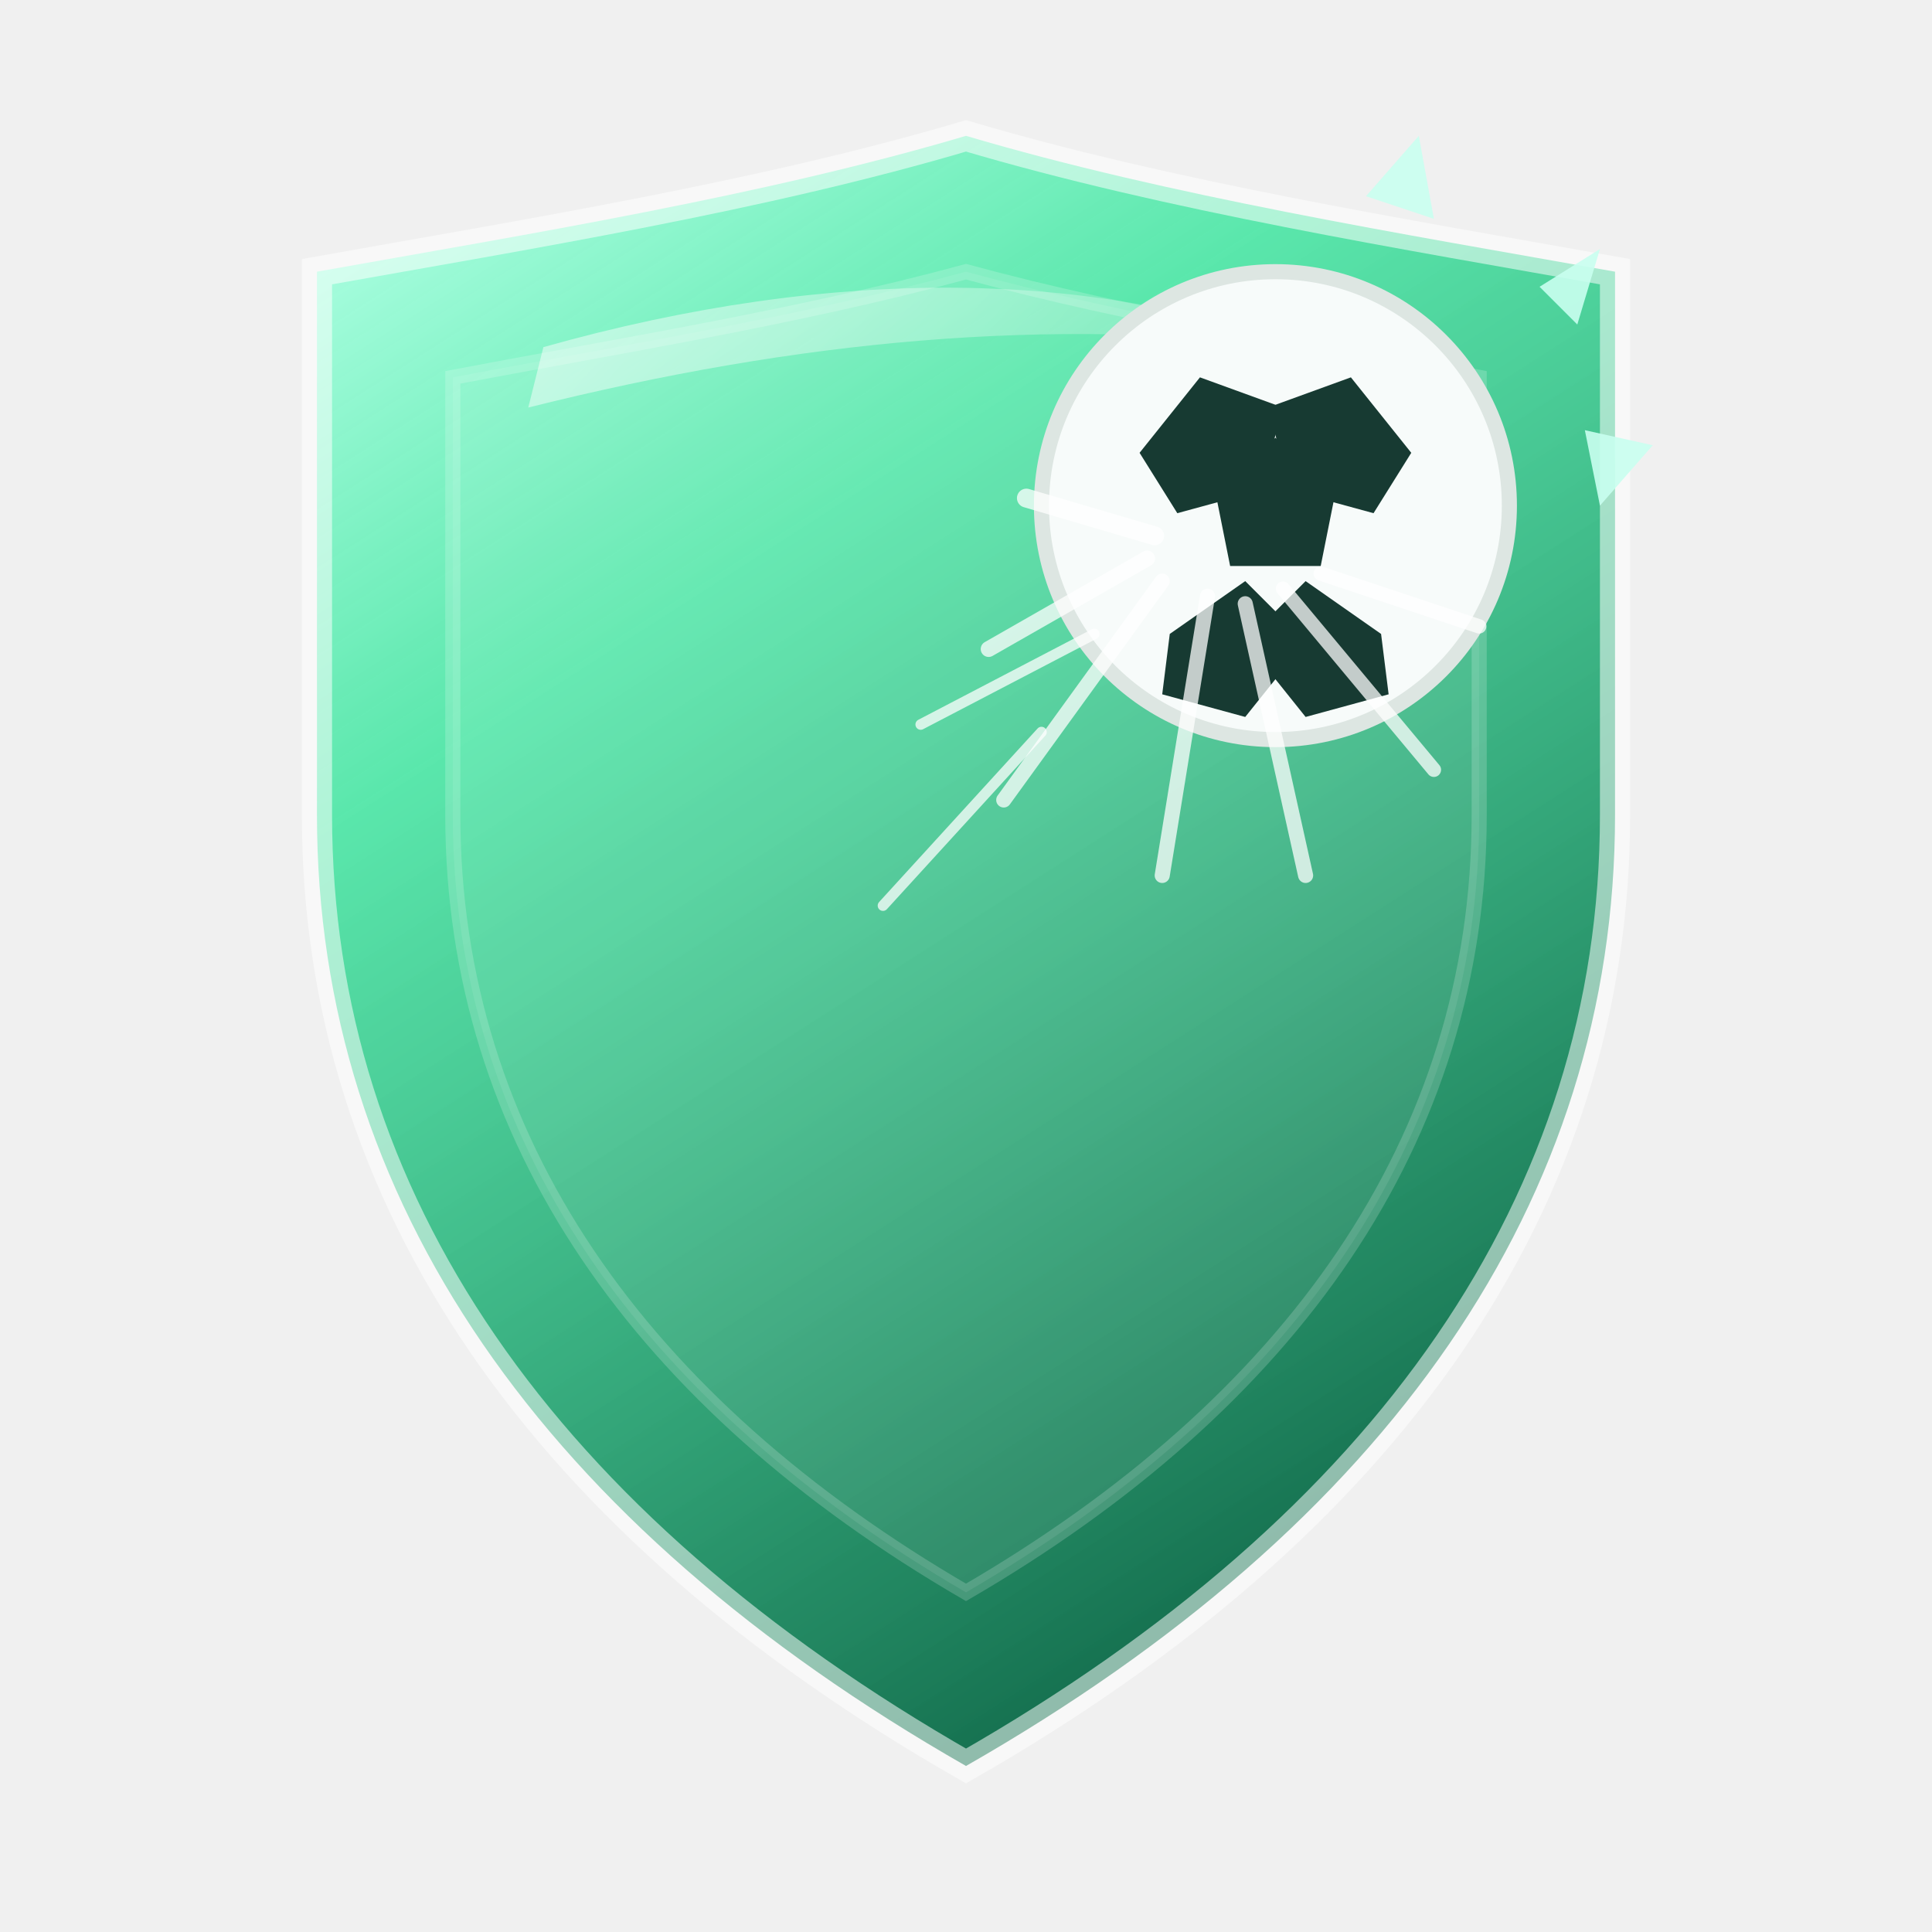
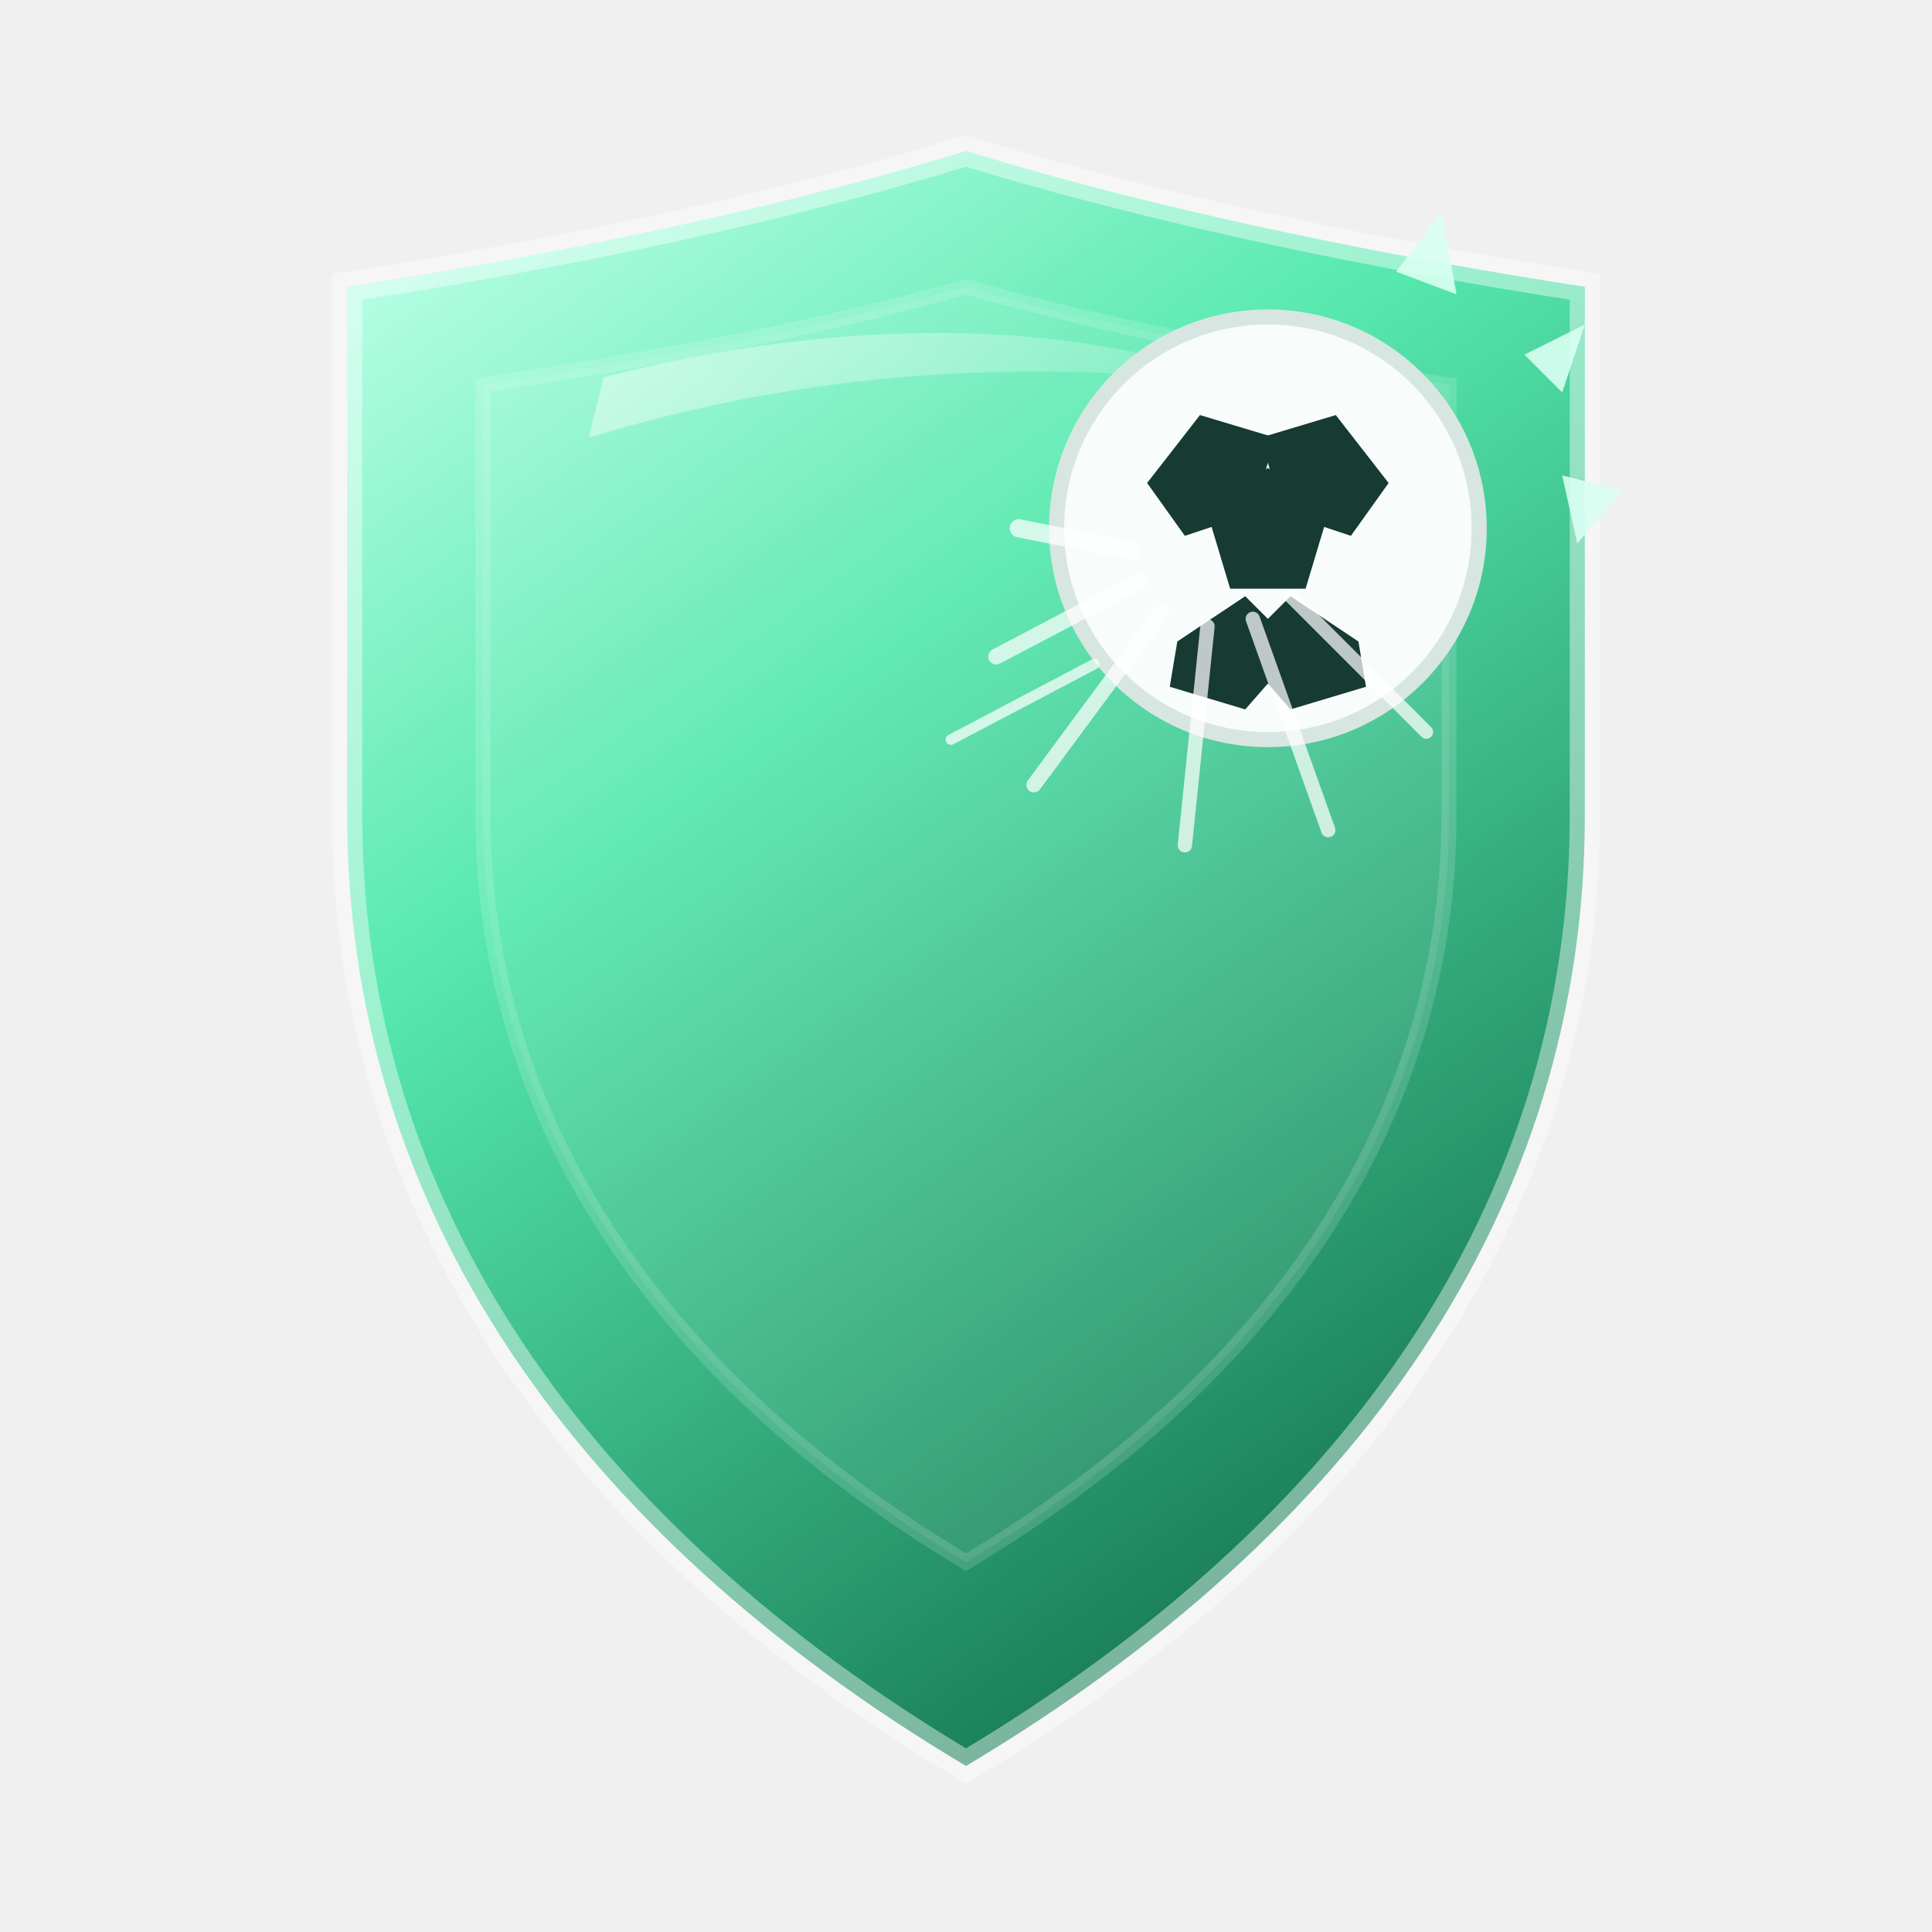
<svg xmlns="http://www.w3.org/2000/svg" width="256" height="256" viewBox="0 0 256 256" fill="none">
  <defs>
-     <linearGradient id="shieldFill" x1="60" y1="20" x2="188" y2="220" gradientUnits="userSpaceOnUse">
-       <stop offset="0" stop-color="#A8FFE0" stop-opacity="0.96" />
-       <stop offset="0.28" stop-color="#46E6A3" stop-opacity="0.88" />
-       <stop offset="1" stop-color="#0B5F42" stop-opacity="1" />
+     <linearGradient id="shieldFill" x1="56" y1="26" x2="196" y2="220" gradientUnits="userSpaceOnUse">
+       <stop offset="0" stop-color="#BAFFE7" />
+       <stop offset="0.35" stop-color="#56E8AE" />
+       <stop offset="1" stop-color="#0F6A48" />
    </linearGradient>
-     <linearGradient id="shine" x1="56" y1="22" x2="154" y2="110" gradientUnits="userSpaceOnUse">
-       <stop offset="0" stop-color="white" stop-opacity="0.62" />
+     <linearGradient id="shine" x1="70" y1="38" x2="150" y2="110" gradientUnits="userSpaceOnUse">
+       <stop offset="0" stop-color="white" stop-opacity="0.52" />
      <stop offset="1" stop-color="white" stop-opacity="0" />
    </linearGradient>
  </defs>
-   <path d="M128 18            C101 26 70 31 42 36            V108            C42 159 72 202 128 234            C184 202 214 159 214 108            V36            C186 31 155 26 128 18Z" fill="url(#shieldFill)" stroke="rgba(255,255,255,0.52)" stroke-width="4" />
-   <path d="M128 36            C106 42 81 46 60 50            V108            C60 151 85 186 128 211            C171 186 196 151 196 108            V50            C175 46 150 42 128 36Z" fill="rgba(255,255,255,0.08)" stroke="rgba(255,255,255,0.18)" stroke-width="2" />
-   <path d="M70 54            C106 45 139 42 172 46            C145 36 111 35 72 46 Z" fill="url(#shine)" />
-   <g transform="translate(169 67)">
-     <circle cx="0" cy="0" r="31" fill="#F7FBFA" stroke="#DDE6E2" stroke-width="2" />
-     <polygon points="0,-9 8,-2 6,8 -6,8 -8,-2" fill="#173A32" />
-     <polygon points="-18,-7 -10,-17 1,-13 -2,-2 -13,1" fill="#173A32" />
-     <polygon points="18,-7 10,-17 -1,-13 2,-2 13,1" fill="#173A32" />
-     <polygon points="-14,17 -4,10 4,18 -4,28 -15,25" fill="#173A32" />
-     <polygon points="14,17 4,10 -4,18 4,28 15,25" fill="#173A32" />
+   <path d="M128 20        C102 28 72 34 46 38        V108        C46 160 76 203 128 234        C180 203 210 160 210 108        V38        C184 34 154 28 128 20Z" fill="url(#shieldFill)" stroke="rgba(255,255,255,0.42)" stroke-width="4" />
+   <path d="M128 38        C107 44 84 48 64 51        V108        C64 149 88 183 128 207        C168 183 192 149 192 108        V51        C172 48 149 44 128 38Z" fill="rgba(255,255,255,0.08)" stroke="rgba(255,255,255,0.15)" stroke-width="2" />
+   <path d="M78 58        C104 50 133 47 165 51        C142 42 111 42 80 50Z" fill="url(#shine)" />
+   <g transform="translate(168 70)">
+     <circle cx="0" cy="0" r="28" fill="#F8FCFB" stroke="#D8E6E1" stroke-width="2" />
+     <polygon points="0,-8 8,-2 5,8 -5,8 -8,-2" fill="#173A32" />
+     <polygon points="-16,-6 -9,-15 1,-12 -2,-2 -11,1" fill="#173A32" />
+     <polygon points="16,-6 9,-15 -1,-12 2,-2 11,1" fill="#173A32" />
+     <polygon points="-12,15 -3,9 4,16 -3,24 -13,21" fill="#173A32" />
+     <polygon points="12,15 3,9 -4,16 3,24 13,21" fill="#173A32" />
  </g>
-   <g stroke="white" stroke-opacity="0.74" stroke-linecap="round">
-     <path d="M153 71 L136 66" stroke-width="2.5" />
-     <path d="M152 74 L131 86" stroke-width="2.1" />
-     <path d="M154 77 L133 106" stroke-width="2.0" />
-     <path d="M160 79 L154 116" stroke-width="2.0" />
-     <path d="M165 80 L173 116" stroke-width="2.0" />
-     <path d="M170 78 L190 102" stroke-width="1.9" />
-     <path d="M175 76 L196 83" stroke-width="1.9" />
-     <path d="M145 84 L122 96" stroke-width="1.4" />
-     <path d="M138 97 L117 120" stroke-width="1.4" />
+   <g stroke="white" stroke-opacity="0.72" stroke-linecap="round">
+     <path d="M150 73 L135 70" stroke-width="2.4" />
+     <path d="M151 77 L132 87" stroke-width="2.1" />
+     <path d="M154 81 L137 104" stroke-width="2" />
+     <path d="M160 83 L157 112" stroke-width="1.9" />
+     <path d="M166 82 L176 110" stroke-width="1.9" />
+     <path d="M171 79 L189 97" stroke-width="1.8" />
+     <path d="M145 88 L126 98" stroke-width="1.4" />
  </g>
-   <g fill="#C9FFF0" opacity="0.9">
-     <path d="M181 26 L188 18 L190 29 Z" />
-     <path d="M204 38 L212 33 L209 43 Z" />
-     <path d="M210 57 L219 59 L212 67 Z" />
+   <g fill="#D9FFF2" opacity="0.9">
+     <path d="M185 36 L191 28 L193 39 Z" />
+     <path d="M202 47 L210 43 L207 52 Z" />
+     <path d="M207 63 L215 65 L209 72 Z" />
  </g>
</svg>
